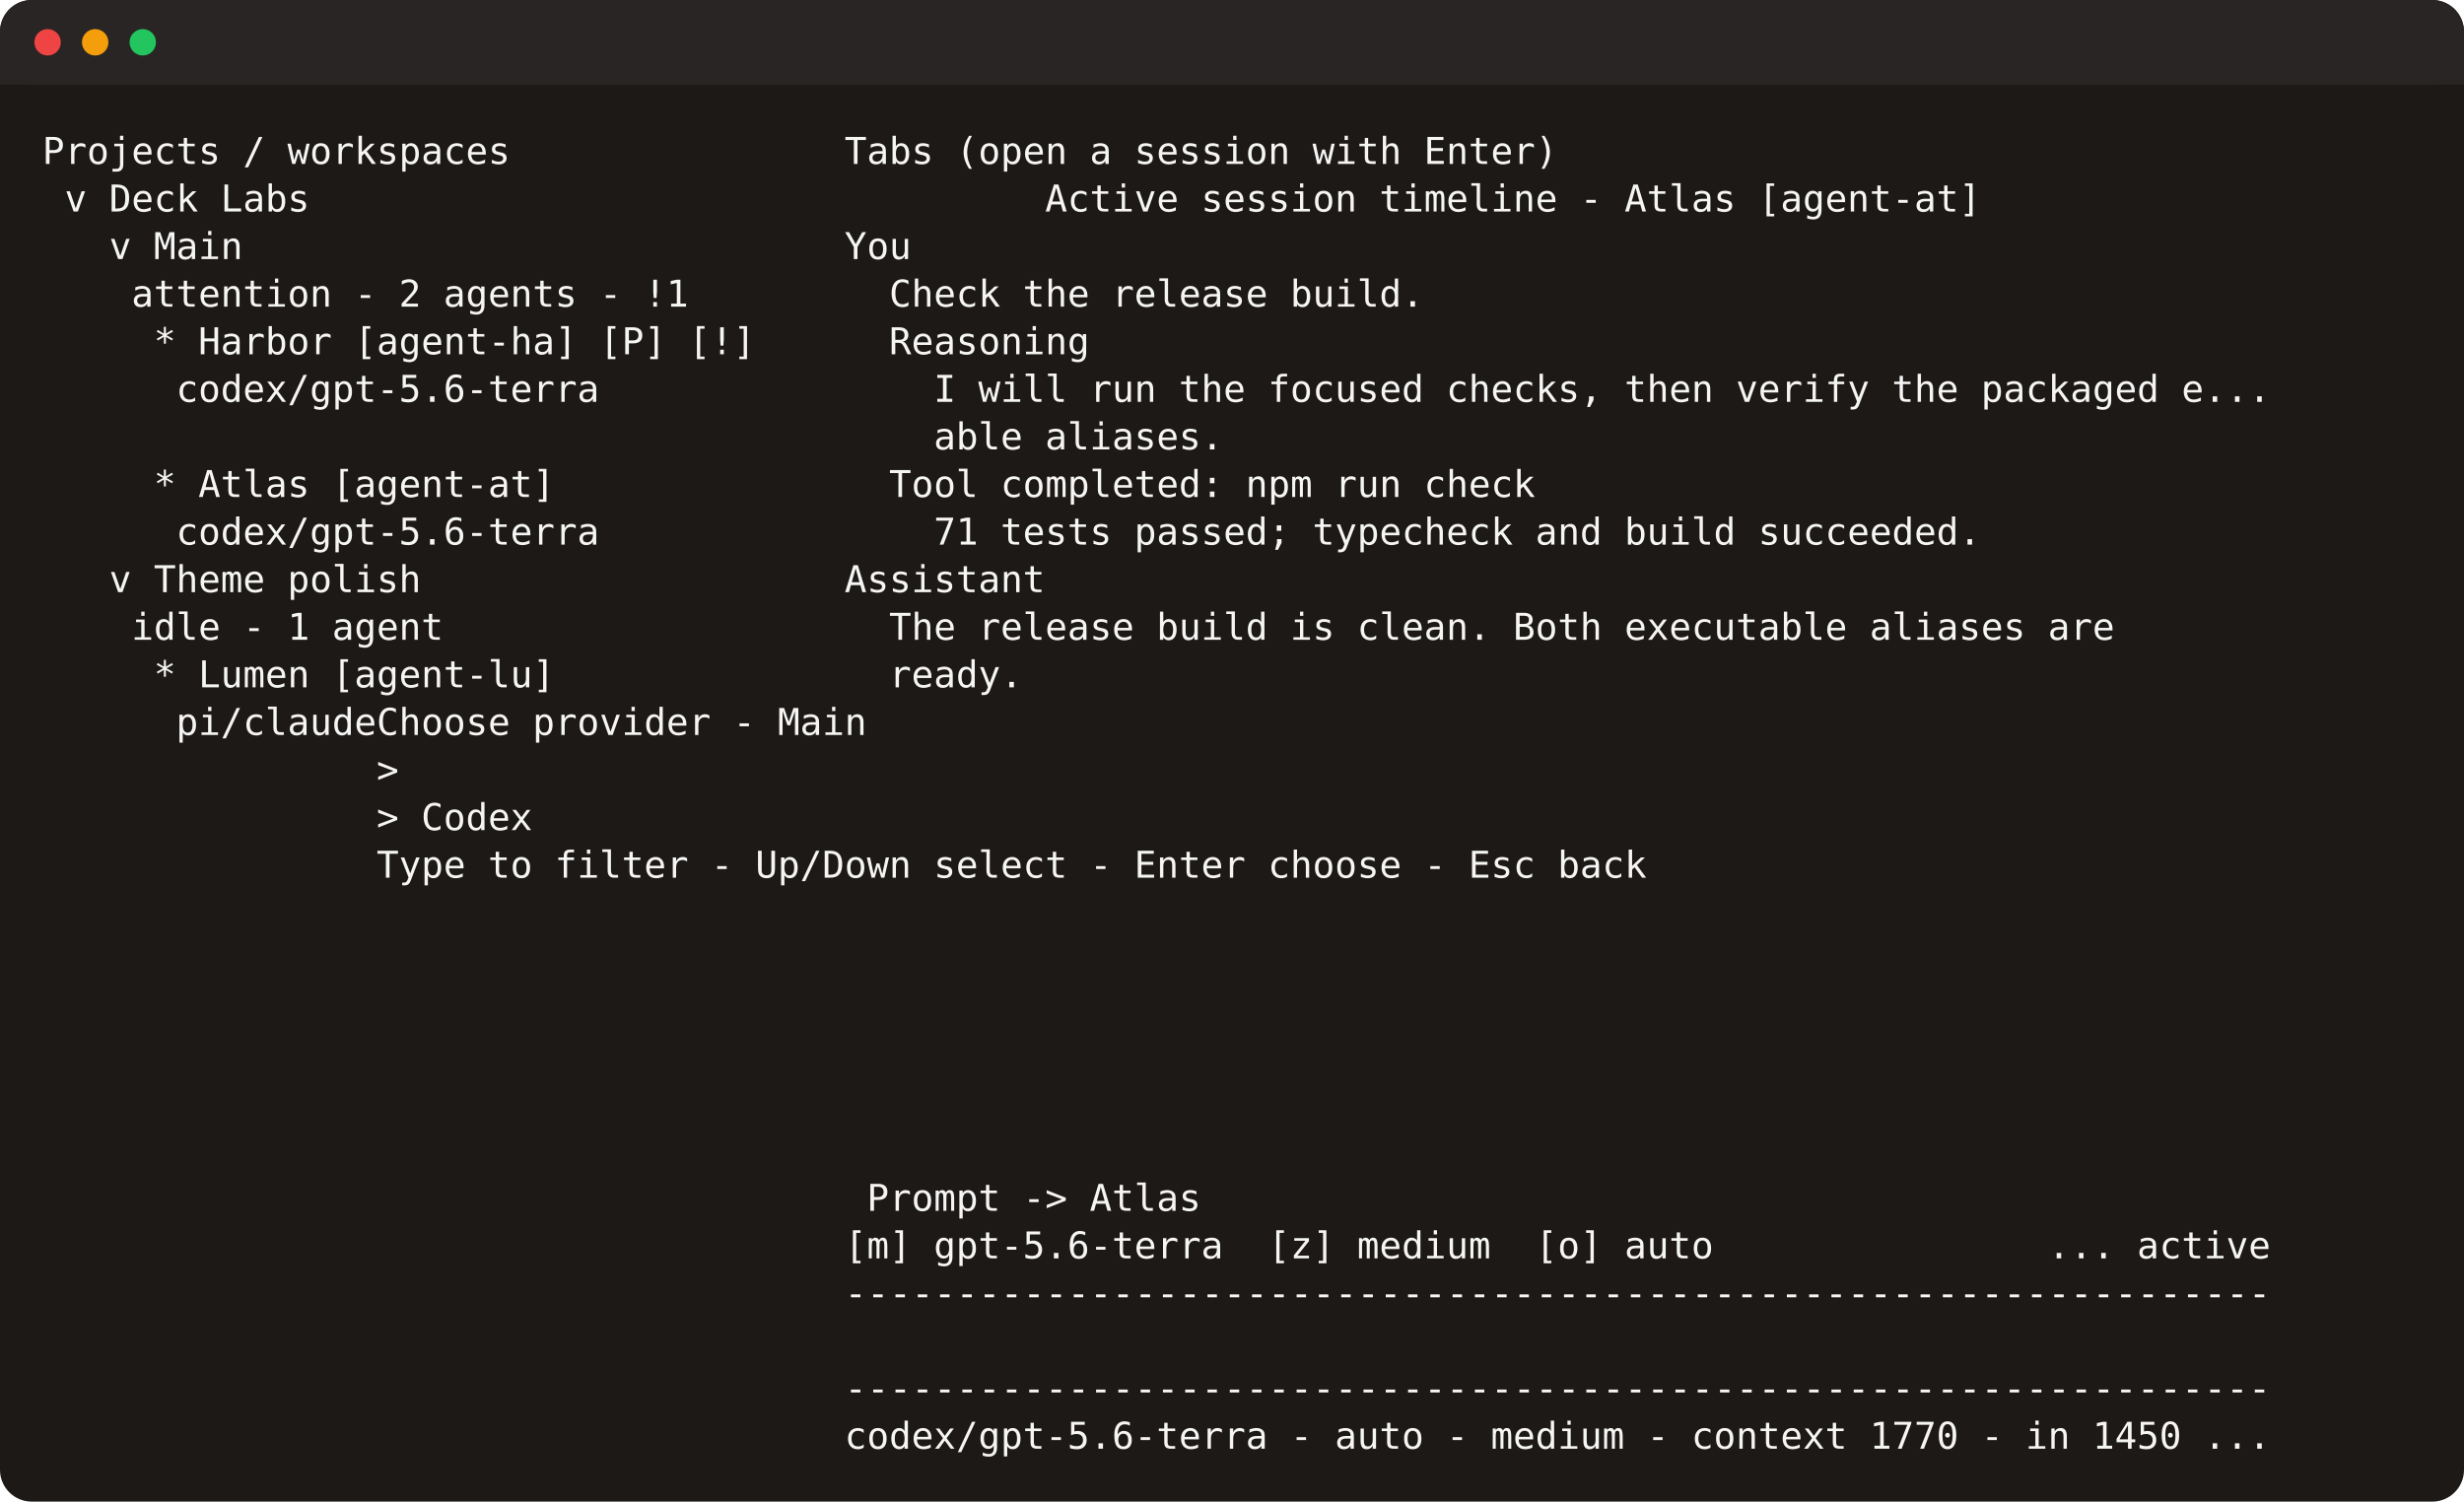
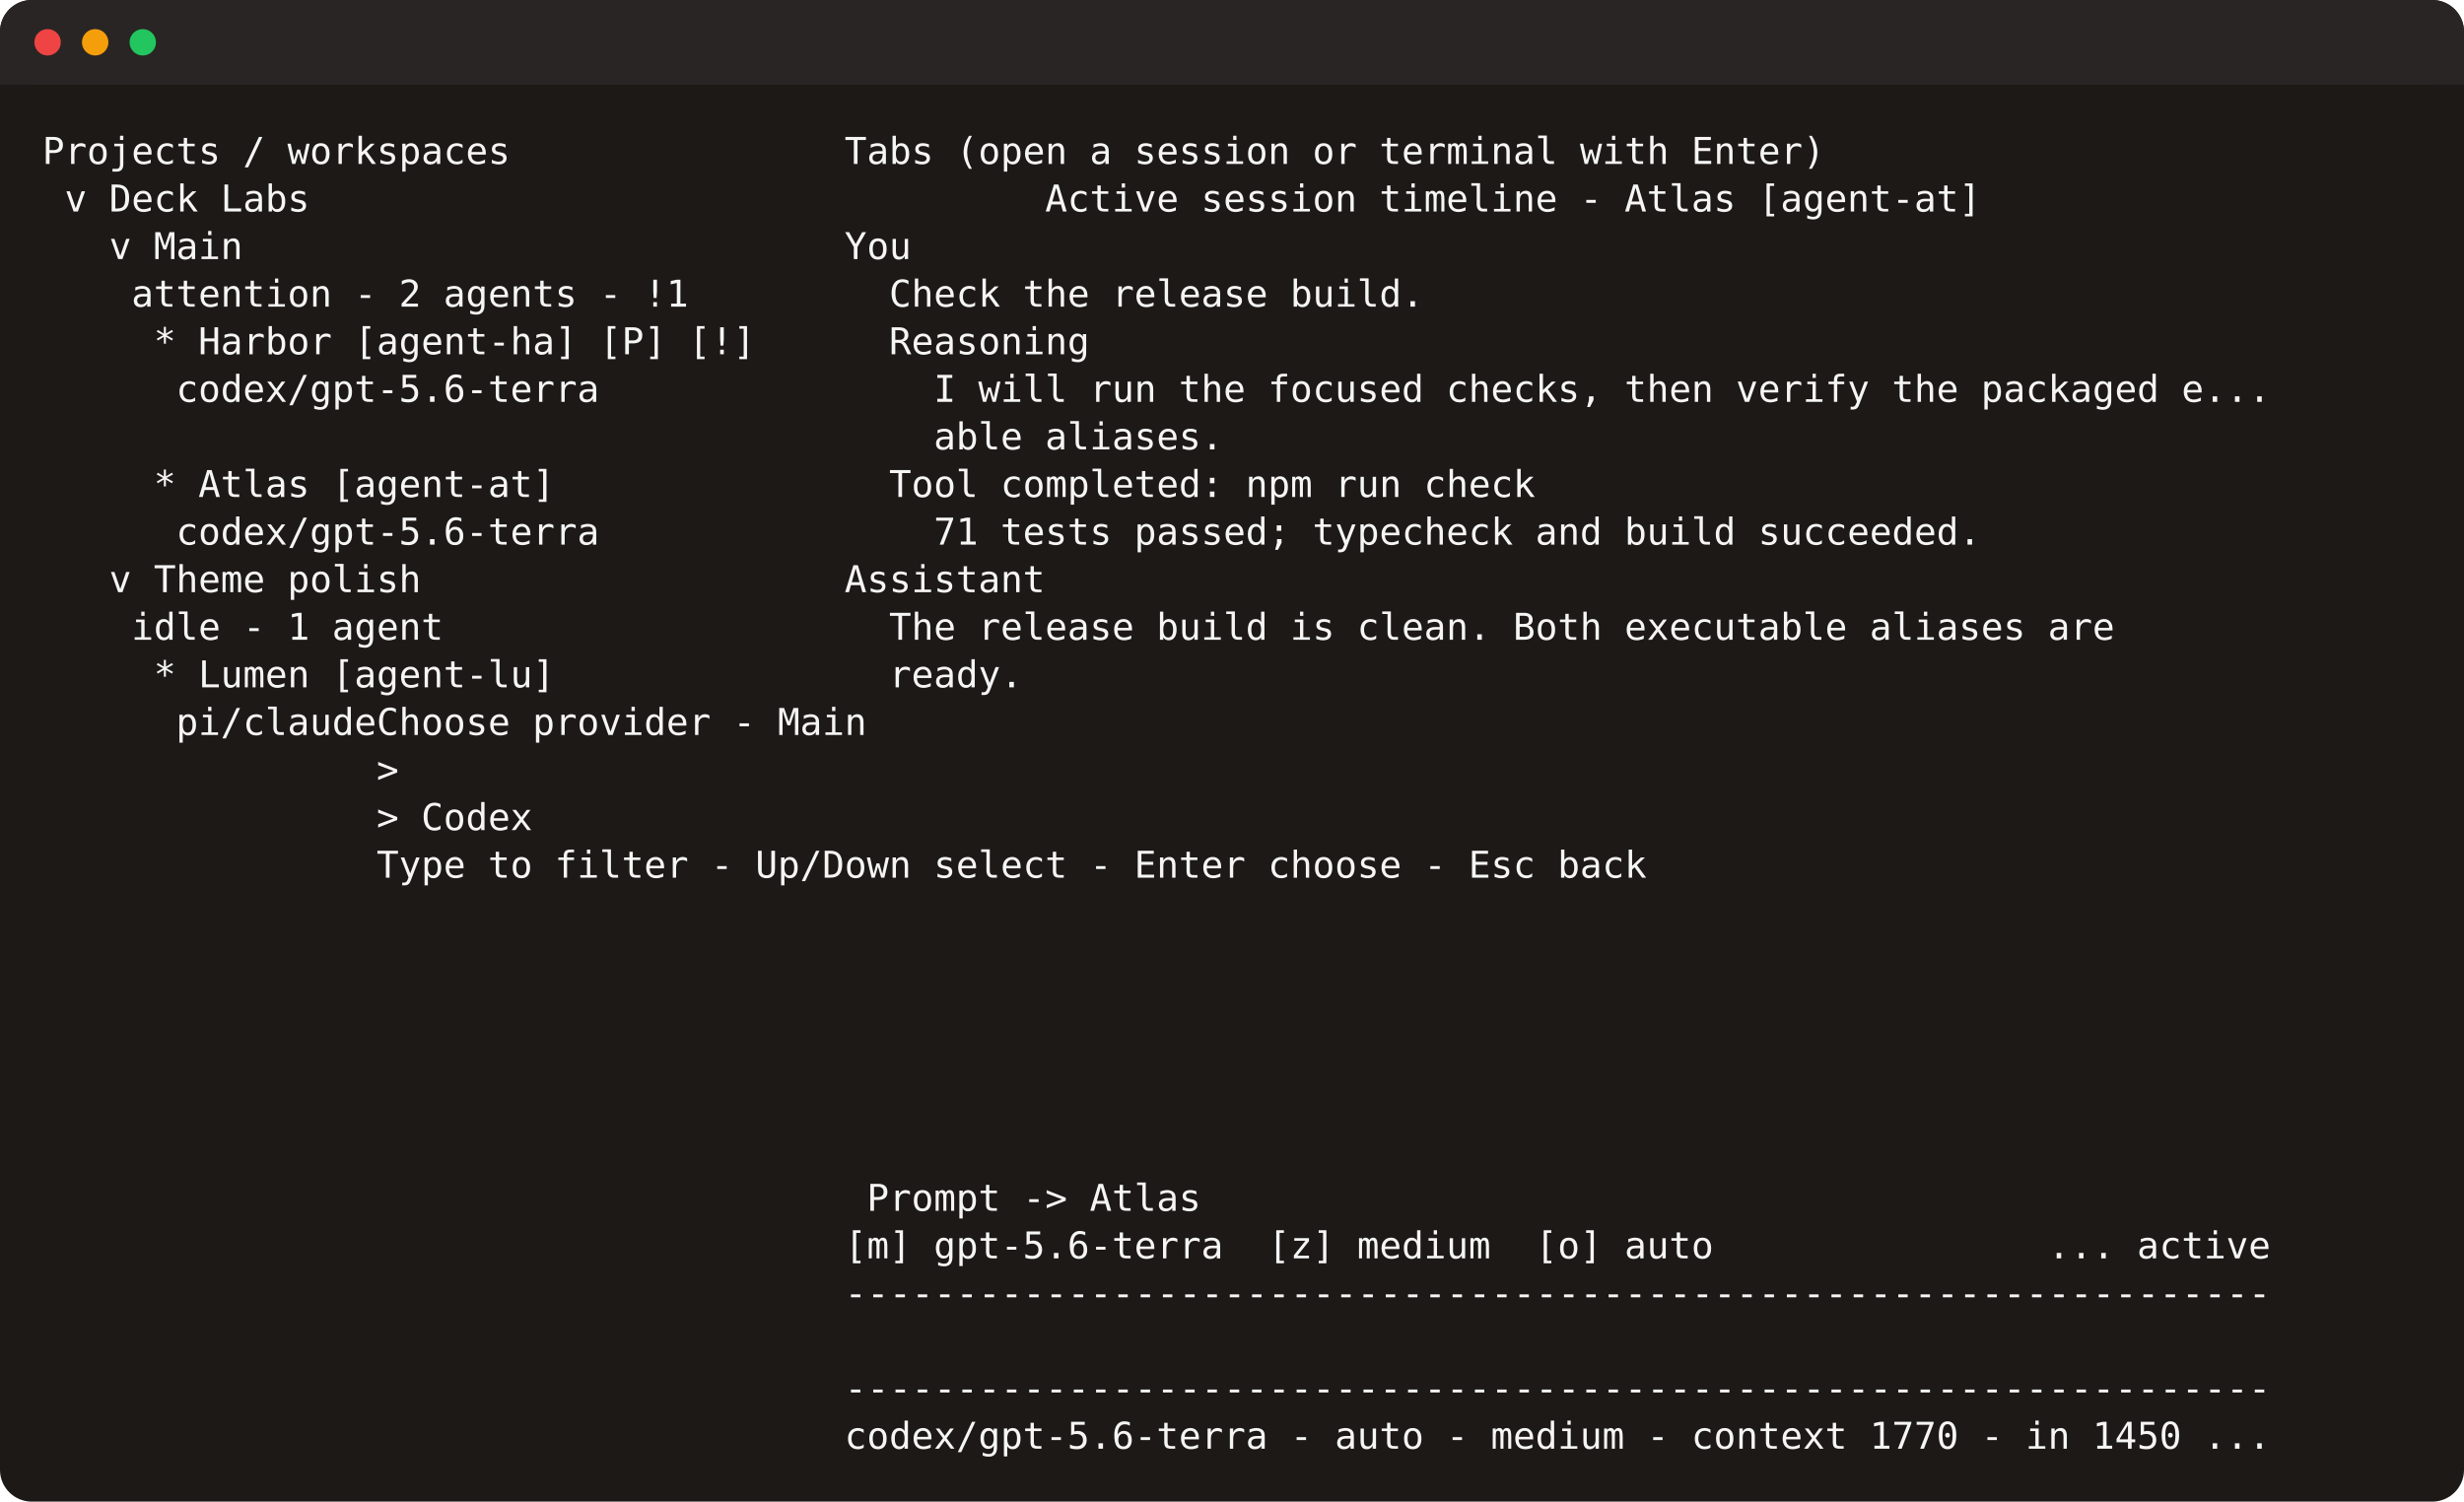
<svg xmlns="http://www.w3.org/2000/svg" width="932" height="568" viewBox="0 0 932 568">
  <rect width="932" height="568" rx="12" fill="#1c1917" />
  <rect width="932" height="32" rx="12" fill="#292524" />
  <rect y="20" width="932" height="12" fill="#292524" />
  <circle cx="18" cy="16" r="5" fill="#ef4444" />
  <circle cx="36" cy="16" r="5" fill="#f59e0b" />
  <circle cx="54" cy="16" r="5" fill="#22c55e" />
  <g fill="#f5f5f4" font-family="SFMono-Regular, Menlo, Consolas, monospace" font-size="14" xml:space="preserve">
-     <text x="16" y="62">Projects / workspaces               Tabs (open a session with Enter)                                </text>
+     <text x="16" y="62">Projects / workspaces               Tabs (open a session or terminal with Enter)                    </text>
    <text x="16" y="80"> v Deck Labs                                 Active session timeline - Atlas [agent-at]             </text>
    <text x="16" y="98">   v Main                           You                                                             </text>
    <text x="16" y="116">    attention - 2 agents - !1         Check the release build.                                      </text>
    <text x="16" y="134">     * Harbor [agent-ha] [P] [!]      Reasoning                                                     </text>
    <text x="16" y="152">      codex/gpt-5.6-terra               I will run the focused checks, then verify the packaged e...</text>
    <text x="16" y="170">                                        able aliases.                                               </text>
    <text x="16" y="188">     * Atlas [agent-at]               Tool completed: npm run check                                 </text>
    <text x="16" y="206">      codex/gpt-5.6-terra               71 tests passed; typecheck and build succeeded.             </text>
    <text x="16" y="224">   v Theme polish                   Assistant                                                       </text>
    <text x="16" y="242">    idle - 1 agent                    The release build is clean. Both executable aliases are       </text>
    <text x="16" y="260">     * Lumen [agent-lu]               ready.                                                        </text>
    <text x="16" y="278">      pi/claudeChoose provider - Main                                                               </text>
    <text x="16" y="296">               &gt;                                                                                    </text>
    <text x="16" y="314">               &gt; Codex                                                                              </text>
    <text x="16" y="332">               Type to filter - Up/Down select - Enter choose - Esc back                            </text>
    <text x="16" y="350" />
    <text x="16" y="368" />
    <text x="16" y="386" />
    <text x="16" y="404" />
    <text x="16" y="422" />
    <text x="16" y="440" />
    <text x="16" y="458">                                     Prompt -&gt; Atlas                                                </text>
    <text x="16" y="476">                                    [m] gpt-5.6-terra  [z] medium  [o] auto               ... active</text>
    <text x="16" y="494">                                    ----------------------------------------------------------------</text>
    <text x="16" y="512">                                                                                                    </text>
    <text x="16" y="530">                                    ----------------------------------------------------------------</text>
    <text x="16" y="548">                                    codex/gpt-5.6-terra - auto - medium - context 1770 - in 1450 ...</text>
  </g>
</svg>
